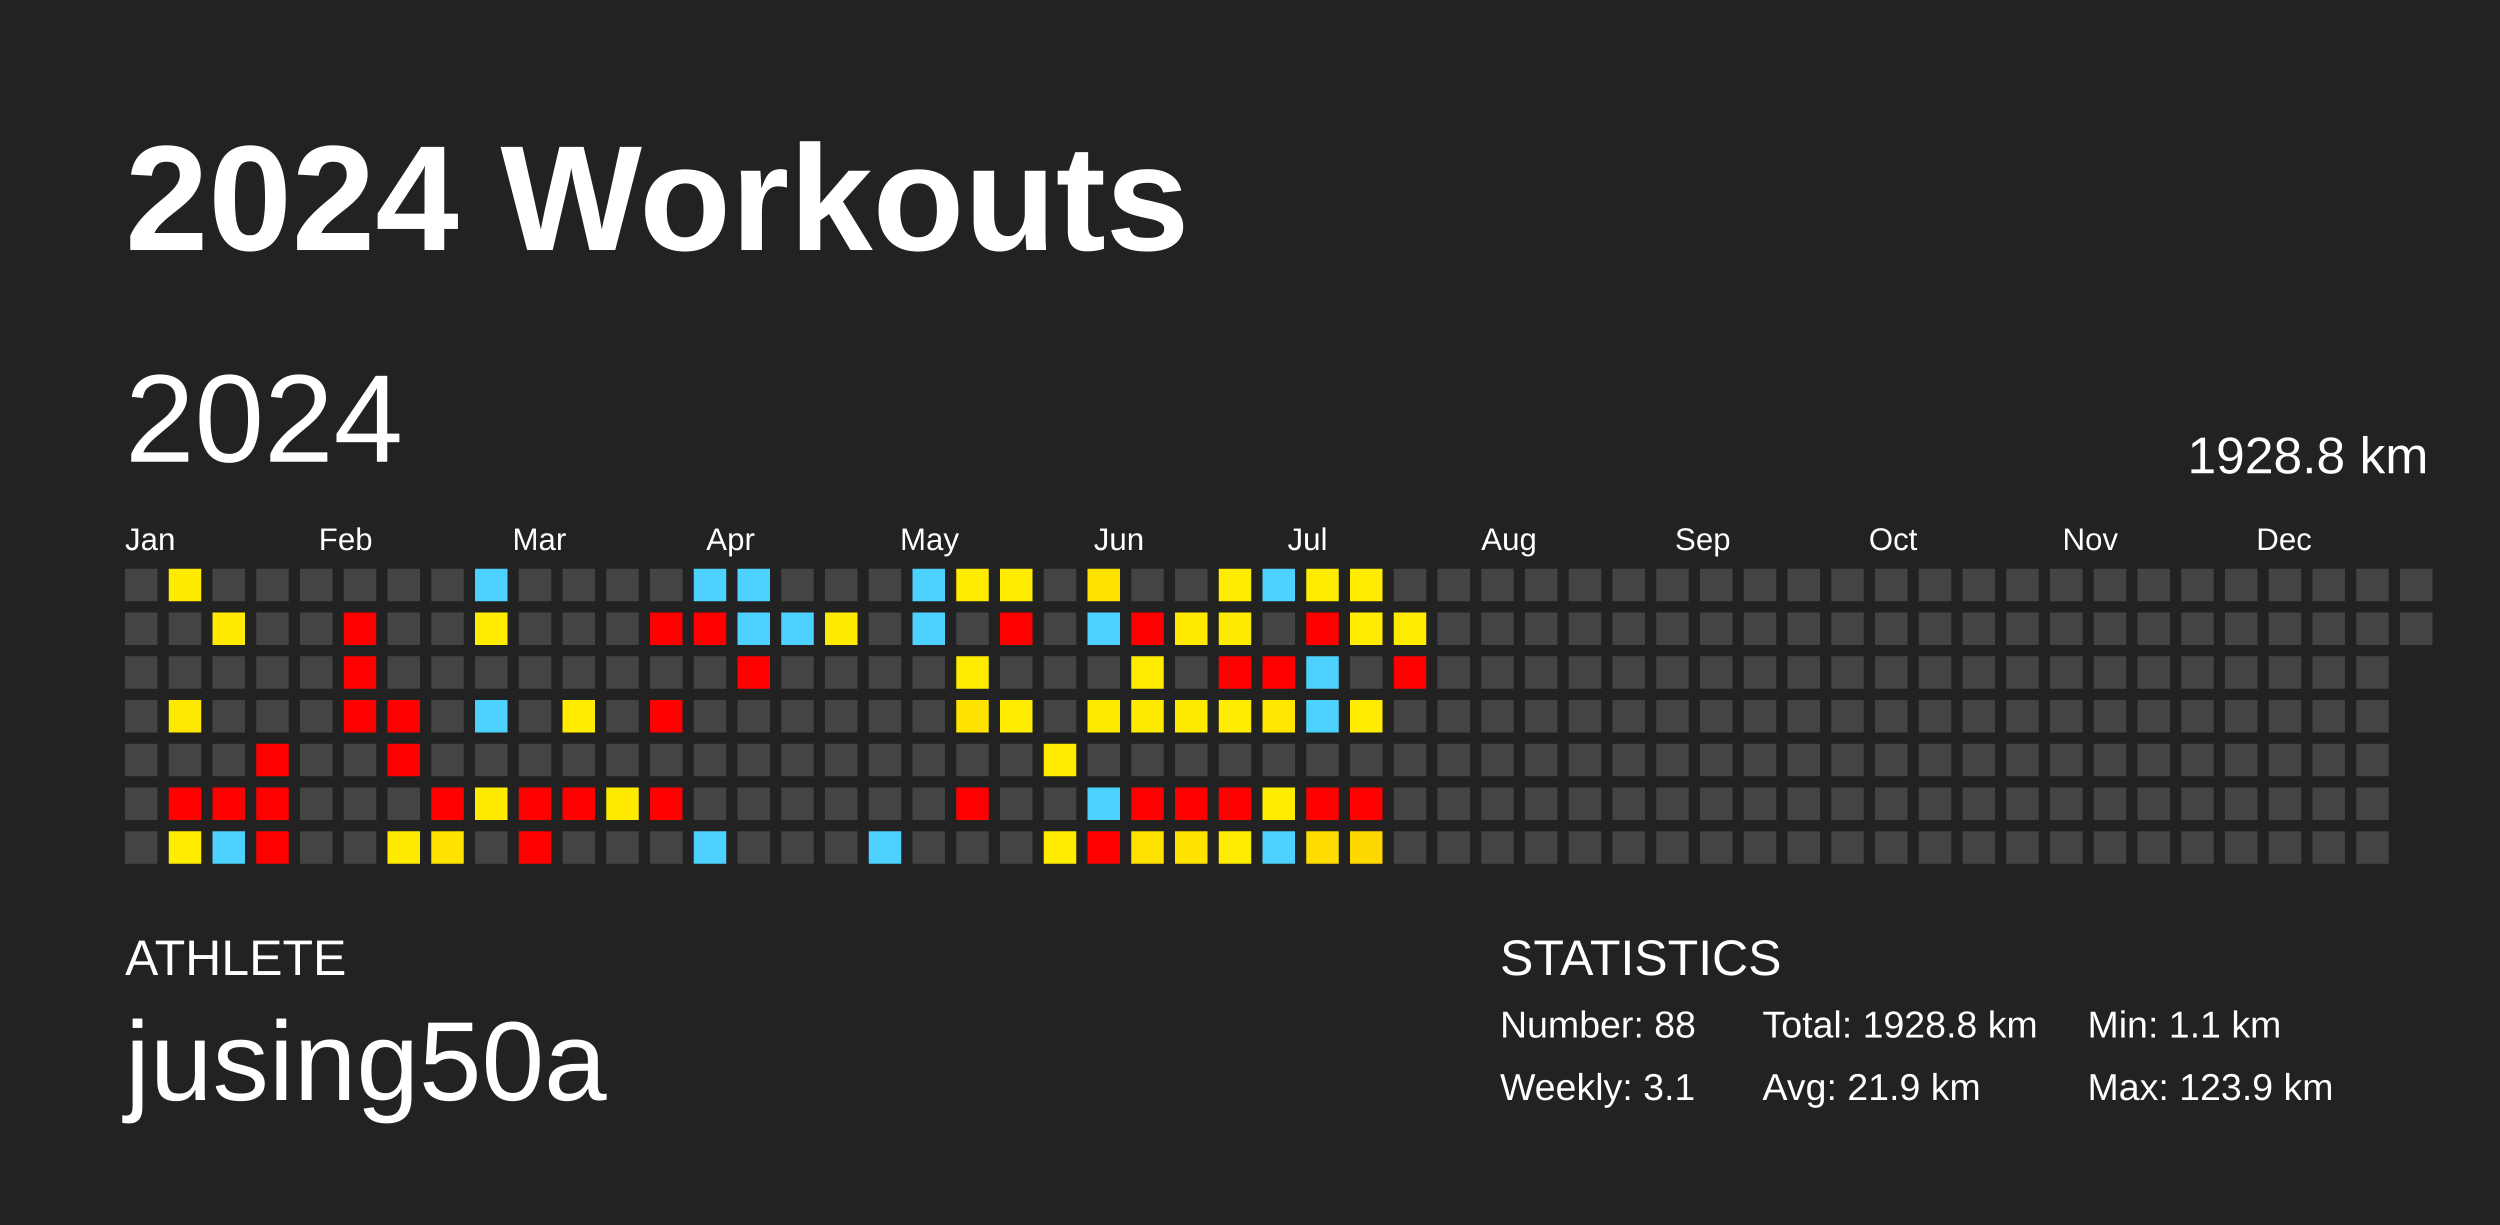
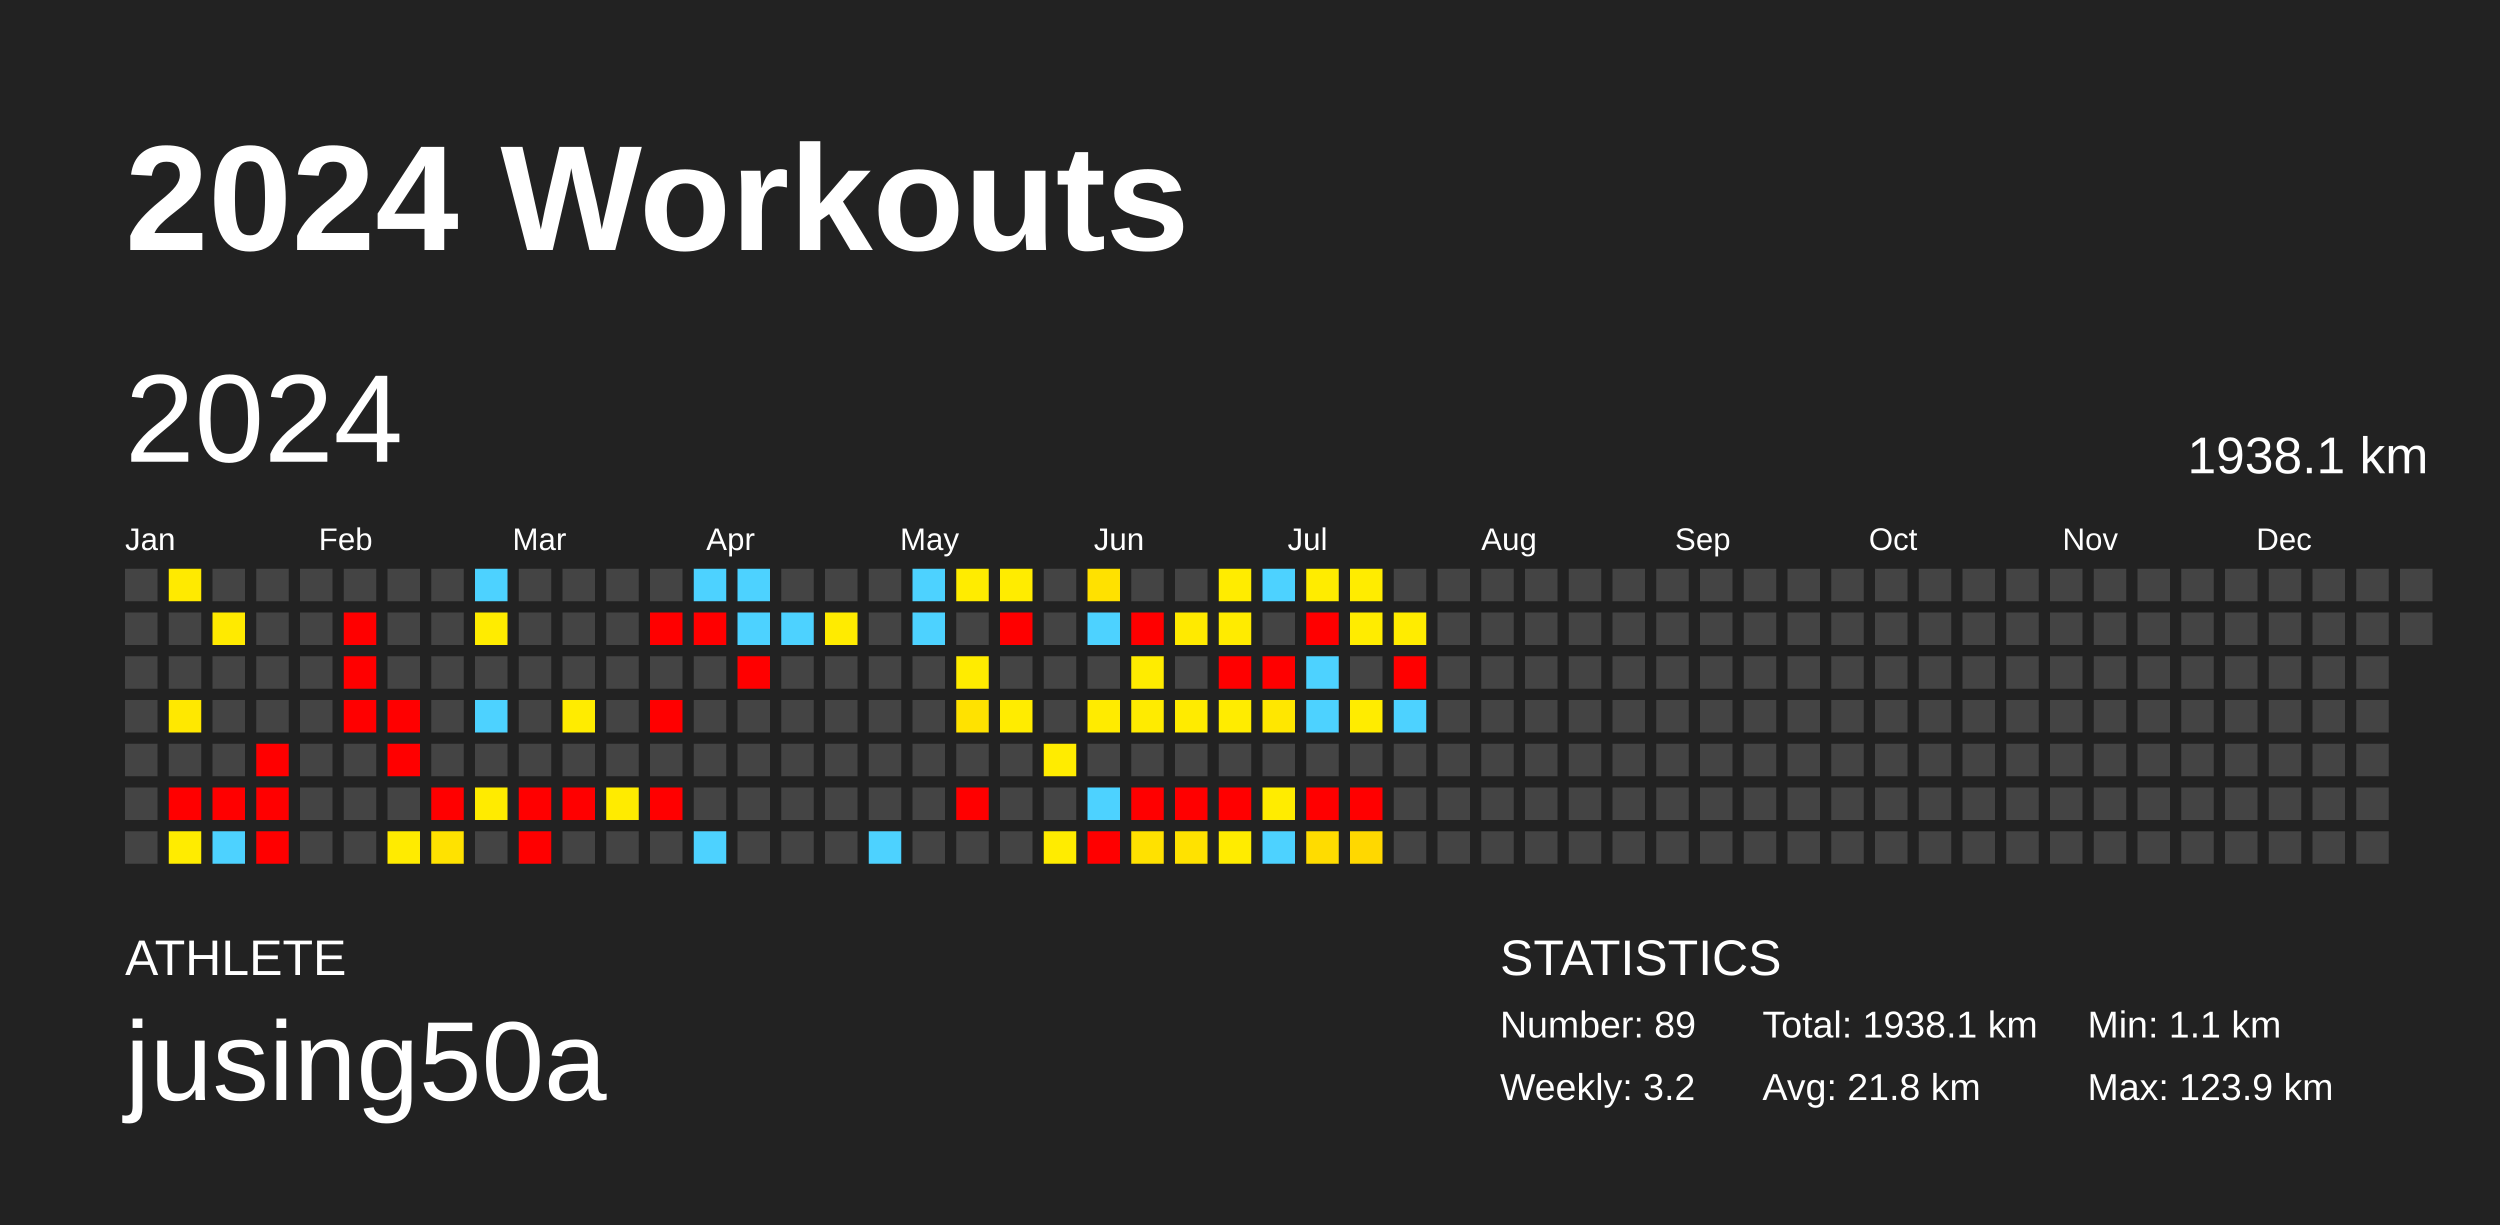
<svg xmlns="http://www.w3.org/2000/svg" baseProfile="full" height="98mm" version="1.1" viewBox="0,0,200,98" width="200mm">
  <defs />
  <rect fill="#222222" height="98" width="200" x="0" y="0" />
  <text fill="#FFFFFF" style="font-size:12px; font-family:Arial; font-weight:bold;" x="10" y="20">2024 Workouts</text>
  <text fill="#FFFFFF" style="font-size:4px; font-family:Arial" x="10" y="78">ATHLETE</text>
  <text fill="#FFFFFF" style="font-size:9px; font-family:Arial" x="10" y="88">jusing50a</text>
  <text fill="#FFFFFF" style="font-size:4px; font-family:Arial" x="120" y="78">STATISTICS</text>
-   <text fill="#FFFFFF" style="font-size:3px; font-family:Arial" x="120" y="83">Number: 88</text>
-   <text fill="#FFFFFF" style="font-size:3px; font-family:Arial" x="120" y="88">Weekly: 3.1</text>
-   <text fill="#FFFFFF" style="font-size:3px; font-family:Arial" x="141" y="83">Total: 1928.8 km</text>
-   <text fill="#FFFFFF" style="font-size:3px; font-family:Arial" x="141" y="88">Avg: 21.9 km</text>
+   <text fill="#FFFFFF" style="font-size:3px; font-family:Arial" x="120" y="83">Number: 89</text>
+   <text fill="#FFFFFF" style="font-size:3px; font-family:Arial" x="120" y="88">Weekly: 3.2</text>
+   <text fill="#FFFFFF" style="font-size:3px; font-family:Arial" x="141" y="83">Total: 1938.1 km</text>
+   <text fill="#FFFFFF" style="font-size:3px; font-family:Arial" x="141" y="88">Avg: 21.8 km</text>
  <text fill="#FFFFFF" style="font-size:3px; font-family:Arial" x="167" y="83">Min: 1.1 km</text>
  <text fill="#FFFFFF" style="font-size:3px; font-family:Arial" x="167" y="88">Max: 123.9 km</text>
  <text dominant-baseline="hanging" fill="#FFFFFF" style="font-size:10.0px; font-family:Arial;" x="10" y="30">2024</text>
-   <text dominant-baseline="hanging" fill="#FFFFFF" style="font-size:4.125px; font-family:Arial;" x="175" y="35">1928.8 km</text>
+   <text dominant-baseline="hanging" fill="#FFFFFF" style="font-size:4.125px; font-family:Arial;" x="175" y="35">1938.1 km</text>
  <text fill="#FFFFFF" style="font-size:2.5px; font-family:Arial" x="10.0" y="44">Jan</text>
  <text fill="#FFFFFF" style="font-size:2.5px; font-family:Arial" x="25.5" y="44">Feb</text>
  <text fill="#FFFFFF" style="font-size:2.5px; font-family:Arial" x="41.0" y="44">Mar</text>
  <text fill="#FFFFFF" style="font-size:2.5px; font-family:Arial" x="56.5" y="44">Apr</text>
  <text fill="#FFFFFF" style="font-size:2.5px; font-family:Arial" x="72.0" y="44">May</text>
  <text fill="#FFFFFF" style="font-size:2.5px; font-family:Arial" x="87.5" y="44">Jun</text>
  <text fill="#FFFFFF" style="font-size:2.5px; font-family:Arial" x="103.0" y="44">Jul</text>
  <text fill="#FFFFFF" style="font-size:2.5px; font-family:Arial" x="118.5" y="44">Aug</text>
  <text fill="#FFFFFF" style="font-size:2.5px; font-family:Arial" x="134.0" y="44">Sep</text>
  <text fill="#FFFFFF" style="font-size:2.5px; font-family:Arial" x="149.5" y="44">Oct</text>
  <text fill="#FFFFFF" style="font-size:2.5px; font-family:Arial" x="165.0" y="44">Nov</text>
  <text fill="#FFFFFF" style="font-size:2.5px; font-family:Arial" x="180.5" y="44">Dec</text>
  <rect fill="#444444" height="2.6" width="2.6" x="10.0" y="45.5" />
  <rect fill="#444444" height="2.6" width="2.6" x="10.0" y="49.0" />
  <rect fill="#444444" height="2.6" width="2.6" x="10.0" y="52.5" />
  <rect fill="#444444" height="2.6" width="2.6" x="10.0" y="56.0" />
  <rect fill="#444444" height="2.6" width="2.6" x="10.0" y="59.5" />
  <rect fill="#444444" height="2.6" width="2.6" x="10.0" y="63.0" />
  <rect fill="#444444" height="2.6" width="2.6" x="10.0" y="66.5" />
  <rect fill="#ffea00" height="2.6" width="2.6" x="13.5" y="45.5" />
  <rect fill="#444444" height="2.6" width="2.6" x="13.5" y="49.0" />
  <rect fill="#444444" height="2.6" width="2.6" x="13.5" y="52.5" />
  <rect fill="#ffe800" height="2.6" width="2.6" x="13.5" y="56.0" />
  <rect fill="#444444" height="2.6" width="2.6" x="13.5" y="59.5" />
  <rect fill="red" height="2.6" width="2.6" x="13.5" y="63.0" />
  <rect fill="#ffec00" height="2.6" width="2.6" x="13.5" y="66.5" />
  <rect fill="#444444" height="2.6" width="2.6" x="17.0" y="45.5" />
  <rect fill="#ffea00" height="2.6" width="2.6" x="17.0" y="49.0" />
  <rect fill="#444444" height="2.6" width="2.6" x="17.0" y="52.5" />
  <rect fill="#444444" height="2.6" width="2.6" x="17.0" y="56.0" />
  <rect fill="#444444" height="2.6" width="2.6" x="17.0" y="59.5" />
  <rect fill="red" height="2.6" width="2.6" x="17.0" y="63.0" />
  <rect fill="#4dd2ff" height="2.6" width="2.6" x="17.0" y="66.5" />
  <rect fill="#444444" height="2.6" width="2.6" x="20.5" y="45.5" />
  <rect fill="#444444" height="2.6" width="2.6" x="20.5" y="49.0" />
  <rect fill="#444444" height="2.6" width="2.6" x="20.5" y="52.5" />
  <rect fill="#444444" height="2.6" width="2.6" x="20.5" y="56.0" />
  <rect fill="red" height="2.6" width="2.6" x="20.5" y="59.5" />
  <rect fill="red" height="2.6" width="2.6" x="20.5" y="63.0" />
  <rect fill="red" height="2.6" width="2.6" x="20.5" y="66.5" />
  <rect fill="#444444" height="2.6" width="2.6" x="24.0" y="45.5" />
  <rect fill="#444444" height="2.6" width="2.6" x="24.0" y="49.0" />
  <rect fill="#444444" height="2.6" width="2.6" x="24.0" y="52.5" />
  <rect fill="#444444" height="2.6" width="2.6" x="24.0" y="56.0" />
  <rect fill="#444444" height="2.6" width="2.6" x="24.0" y="59.5" />
  <rect fill="#444444" height="2.6" width="2.6" x="24.0" y="63.0" />
  <rect fill="#444444" height="2.6" width="2.6" x="24.0" y="66.5" />
  <rect fill="#444444" height="2.6" width="2.6" x="27.5" y="45.5" />
  <rect fill="red" height="2.6" width="2.6" x="27.5" y="49.0" />
  <rect fill="red" height="2.6" width="2.6" x="27.5" y="52.5" />
  <rect fill="red" height="2.6" width="2.6" x="27.5" y="56.0" />
  <rect fill="#444444" height="2.6" width="2.6" x="27.5" y="59.5" />
  <rect fill="#444444" height="2.6" width="2.6" x="27.5" y="63.0" />
  <rect fill="#444444" height="2.6" width="2.6" x="27.5" y="66.5" />
  <rect fill="#444444" height="2.6" width="2.6" x="31.0" y="45.5" />
  <rect fill="#444444" height="2.6" width="2.6" x="31.0" y="49.0" />
  <rect fill="#444444" height="2.6" width="2.6" x="31.0" y="52.5" />
  <rect fill="red" height="2.6" width="2.6" x="31.0" y="56.0" />
  <rect fill="red" height="2.6" width="2.6" x="31.0" y="59.5" />
  <rect fill="#444444" height="2.6" width="2.6" x="31.0" y="63.0" />
  <rect fill="#ffeb00" height="2.6" width="2.6" x="31.0" y="66.5" />
  <rect fill="#444444" height="2.6" width="2.6" x="34.5" y="45.5" />
  <rect fill="#444444" height="2.6" width="2.6" x="34.5" y="49.0" />
  <rect fill="#444444" height="2.6" width="2.6" x="34.5" y="52.5" />
  <rect fill="#444444" height="2.6" width="2.6" x="34.5" y="56.0" />
  <rect fill="#444444" height="2.6" width="2.6" x="34.5" y="59.5" />
  <rect fill="red" height="2.6" width="2.6" x="34.5" y="63.0" />
  <rect fill="#ffe200" height="2.6" width="2.6" x="34.5" y="66.5" />
  <rect fill="#4dd2ff" height="2.6" width="2.6" x="38.0" y="45.5" />
  <rect fill="#ffec00" height="2.6" width="2.6" x="38.0" y="49.0" />
  <rect fill="#444444" height="2.6" width="2.6" x="38.0" y="52.5" />
  <rect fill="#4dd2ff" height="2.6" width="2.6" x="38.0" y="56.0" />
  <rect fill="#444444" height="2.6" width="2.6" x="38.0" y="59.5" />
  <rect fill="#ffeb00" height="2.6" width="2.6" x="38.0" y="63.0" />
  <rect fill="#444444" height="2.6" width="2.6" x="38.0" y="66.5" />
  <rect fill="#444444" height="2.6" width="2.6" x="41.5" y="45.5" />
  <rect fill="#444444" height="2.6" width="2.6" x="41.5" y="49.0" />
  <rect fill="#444444" height="2.6" width="2.6" x="41.5" y="52.5" />
  <rect fill="#444444" height="2.6" width="2.6" x="41.5" y="56.0" />
  <rect fill="#444444" height="2.6" width="2.6" x="41.5" y="59.5" />
  <rect fill="red" height="2.6" width="2.6" x="41.5" y="63.0" />
  <rect fill="red" height="2.6" width="2.6" x="41.5" y="66.5" />
  <rect fill="#444444" height="2.6" width="2.6" x="45.0" y="45.5" />
  <rect fill="#444444" height="2.6" width="2.6" x="45.0" y="49.0" />
  <rect fill="#444444" height="2.6" width="2.6" x="45.0" y="52.5" />
  <rect fill="#ffec00" height="2.6" width="2.6" x="45.0" y="56.0" />
  <rect fill="#444444" height="2.6" width="2.6" x="45.0" y="59.5" />
  <rect fill="red" height="2.6" width="2.6" x="45.0" y="63.0" />
  <rect fill="#444444" height="2.6" width="2.6" x="45.0" y="66.5" />
  <rect fill="#444444" height="2.6" width="2.6" x="48.5" y="45.5" />
  <rect fill="#444444" height="2.6" width="2.6" x="48.5" y="49.0" />
  <rect fill="#444444" height="2.6" width="2.6" x="48.5" y="52.5" />
  <rect fill="#444444" height="2.6" width="2.6" x="48.5" y="56.0" />
  <rect fill="#444444" height="2.6" width="2.6" x="48.5" y="59.5" />
  <rect fill="#ffeb00" height="2.6" width="2.6" x="48.5" y="63.0" />
  <rect fill="#444444" height="2.6" width="2.6" x="48.5" y="66.5" />
  <rect fill="#444444" height="2.6" width="2.6" x="52.0" y="45.5" />
  <rect fill="red" height="2.6" width="2.6" x="52.0" y="49.0" />
  <rect fill="#444444" height="2.6" width="2.6" x="52.0" y="52.5" />
  <rect fill="red" height="2.6" width="2.6" x="52.0" y="56.0" />
  <rect fill="#444444" height="2.6" width="2.6" x="52.0" y="59.5" />
  <rect fill="red" height="2.6" width="2.6" x="52.0" y="63.0" />
  <rect fill="#444444" height="2.6" width="2.6" x="52.0" y="66.5" />
  <rect fill="#4dd2ff" height="2.6" width="2.6" x="55.5" y="45.5" />
  <rect fill="red" height="2.6" width="2.6" x="55.5" y="49.0" />
  <rect fill="#444444" height="2.6" width="2.6" x="55.5" y="52.5" />
  <rect fill="#444444" height="2.6" width="2.6" x="55.5" y="56.0" />
  <rect fill="#444444" height="2.6" width="2.6" x="55.5" y="59.5" />
  <rect fill="#444444" height="2.6" width="2.6" x="55.5" y="63.0" />
  <rect fill="#4dd2ff" height="2.6" width="2.6" x="55.5" y="66.5" />
  <rect fill="#4dd2ff" height="2.6" width="2.6" x="59.0" y="45.5" />
  <rect fill="#4dd2ff" height="2.6" width="2.6" x="59.0" y="49.0" />
  <rect fill="red" height="2.6" width="2.6" x="59.0" y="52.5" />
  <rect fill="#444444" height="2.6" width="2.6" x="59.0" y="56.0" />
  <rect fill="#444444" height="2.6" width="2.6" x="59.0" y="59.5" />
  <rect fill="#444444" height="2.6" width="2.6" x="59.0" y="63.0" />
  <rect fill="#444444" height="2.6" width="2.6" x="59.0" y="66.5" />
  <rect fill="#444444" height="2.6" width="2.6" x="62.5" y="45.5" />
  <rect fill="#4dd2ff" height="2.6" width="2.6" x="62.5" y="49.0" />
  <rect fill="#444444" height="2.6" width="2.6" x="62.5" y="52.5" />
  <rect fill="#444444" height="2.6" width="2.6" x="62.5" y="56.0" />
  <rect fill="#444444" height="2.6" width="2.6" x="62.5" y="59.5" />
  <rect fill="#444444" height="2.6" width="2.6" x="62.5" y="63.0" />
  <rect fill="#444444" height="2.6" width="2.6" x="62.5" y="66.5" />
  <rect fill="#444444" height="2.6" width="2.6" x="66.0" y="45.5" />
  <rect fill="#ffeb00" height="2.6" width="2.6" x="66.0" y="49.0" />
  <rect fill="#444444" height="2.6" width="2.6" x="66.0" y="52.5" />
  <rect fill="#444444" height="2.6" width="2.6" x="66.0" y="56.0" />
  <rect fill="#444444" height="2.6" width="2.6" x="66.0" y="59.5" />
  <rect fill="#444444" height="2.6" width="2.6" x="66.0" y="63.0" />
  <rect fill="#444444" height="2.6" width="2.6" x="66.0" y="66.5" />
  <rect fill="#444444" height="2.6" width="2.6" x="69.5" y="45.5" />
  <rect fill="#444444" height="2.6" width="2.6" x="69.5" y="49.0" />
  <rect fill="#444444" height="2.6" width="2.6" x="69.5" y="52.5" />
  <rect fill="#444444" height="2.6" width="2.6" x="69.5" y="56.0" />
  <rect fill="#444444" height="2.6" width="2.6" x="69.5" y="59.5" />
  <rect fill="#444444" height="2.6" width="2.6" x="69.5" y="63.0" />
  <rect fill="#4dd2ff" height="2.6" width="2.6" x="69.5" y="66.5" />
  <rect fill="#4dd2ff" height="2.6" width="2.6" x="73.0" y="45.5" />
  <rect fill="#4dd2ff" height="2.6" width="2.6" x="73.0" y="49.0" />
  <rect fill="#444444" height="2.6" width="2.6" x="73.0" y="52.5" />
  <rect fill="#444444" height="2.6" width="2.6" x="73.0" y="56.0" />
  <rect fill="#444444" height="2.6" width="2.6" x="73.0" y="59.5" />
  <rect fill="#444444" height="2.6" width="2.6" x="73.0" y="63.0" />
  <rect fill="#444444" height="2.6" width="2.6" x="73.0" y="66.5" />
  <rect fill="#ffec00" height="2.6" width="2.6" x="76.5" y="45.5" />
  <rect fill="#444444" height="2.6" width="2.6" x="76.5" y="49.0" />
  <rect fill="#ffec00" height="2.6" width="2.6" x="76.5" y="52.5" />
  <rect fill="#ffe200" height="2.6" width="2.6" x="76.5" y="56.0" />
  <rect fill="#444444" height="2.6" width="2.6" x="76.5" y="59.5" />
  <rect fill="red" height="2.6" width="2.6" x="76.5" y="63.0" />
  <rect fill="#444444" height="2.6" width="2.6" x="76.5" y="66.5" />
  <rect fill="#ffec00" height="2.6" width="2.6" x="80.0" y="45.5" />
  <rect fill="red" height="2.6" width="2.6" x="80.0" y="49.0" />
  <rect fill="#444444" height="2.6" width="2.6" x="80.0" y="52.5" />
  <rect fill="#ffec00" height="2.6" width="2.6" x="80.0" y="56.0" />
  <rect fill="#444444" height="2.6" width="2.6" x="80.0" y="59.5" />
  <rect fill="#444444" height="2.6" width="2.6" x="80.0" y="63.0" />
  <rect fill="#444444" height="2.6" width="2.6" x="80.0" y="66.5" />
  <rect fill="#444444" height="2.6" width="2.6" x="83.5" y="45.5" />
  <rect fill="#444444" height="2.6" width="2.6" x="83.5" y="49.0" />
  <rect fill="#444444" height="2.6" width="2.6" x="83.5" y="52.5" />
  <rect fill="#444444" height="2.6" width="2.6" x="83.5" y="56.0" />
  <rect fill="#ffec00" height="2.6" width="2.6" x="83.5" y="59.5" />
  <rect fill="#444444" height="2.6" width="2.6" x="83.5" y="63.0" />
  <rect fill="#ffec00" height="2.6" width="2.6" x="83.5" y="66.5" />
  <rect fill="#ffe100" height="2.6" width="2.6" x="87.0" y="45.5" />
  <rect fill="#4dd2ff" height="2.6" width="2.6" x="87.0" y="49.0" />
  <rect fill="#444444" height="2.6" width="2.6" x="87.0" y="52.5" />
  <rect fill="#ffeb00" height="2.6" width="2.6" x="87.0" y="56.0" />
  <rect fill="#444444" height="2.6" width="2.6" x="87.0" y="59.5" />
  <rect fill="#4dd2ff" height="2.6" width="2.6" x="87.0" y="63.0" />
  <rect fill="red" height="2.6" width="2.6" x="87.0" y="66.5" />
  <rect fill="#444444" height="2.6" width="2.6" x="90.5" y="45.5" />
  <rect fill="red" height="2.6" width="2.6" x="90.5" y="49.0" />
  <rect fill="#ffec00" height="2.6" width="2.6" x="90.5" y="52.5" />
  <rect fill="#ffeb00" height="2.6" width="2.6" x="90.5" y="56.0" />
  <rect fill="#444444" height="2.6" width="2.6" x="90.5" y="59.5" />
  <rect fill="red" height="2.6" width="2.6" x="90.5" y="63.0" />
  <rect fill="#ffe100" height="2.6" width="2.6" x="90.5" y="66.5" />
  <rect fill="#444444" height="2.6" width="2.6" x="94.0" y="45.5" />
  <rect fill="#ffea00" height="2.6" width="2.6" x="94.0" y="49.0" />
  <rect fill="#444444" height="2.6" width="2.6" x="94.0" y="52.5" />
  <rect fill="#ffeb00" height="2.6" width="2.6" x="94.0" y="56.0" />
  <rect fill="#444444" height="2.6" width="2.6" x="94.0" y="59.5" />
  <rect fill="red" height="2.6" width="2.6" x="94.0" y="63.0" />
  <rect fill="#ffe200" height="2.6" width="2.6" x="94.0" y="66.5" />
  <rect fill="#ffec00" height="2.6" width="2.6" x="97.5" y="45.5" />
  <rect fill="#ffeb00" height="2.6" width="2.6" x="97.5" y="49.0" />
  <rect fill="red" height="2.6" width="2.6" x="97.5" y="52.5" />
  <rect fill="#ffec00" height="2.6" width="2.6" x="97.5" y="56.0" />
  <rect fill="#444444" height="2.6" width="2.6" x="97.5" y="59.5" />
  <rect fill="red" height="2.6" width="2.6" x="97.5" y="63.0" />
  <rect fill="#ffec00" height="2.6" width="2.6" x="97.5" y="66.5" />
  <rect fill="#4dd2ff" height="2.6" width="2.6" x="101.0" y="45.5" />
  <rect fill="#444444" height="2.6" width="2.6" x="101.0" y="49.0" />
  <rect fill="red" height="2.6" width="2.6" x="101.0" y="52.5" />
  <rect fill="#ffe700" height="2.6" width="2.6" x="101.0" y="56.0" />
  <rect fill="#444444" height="2.6" width="2.6" x="101.0" y="59.5" />
  <rect fill="#ffec00" height="2.6" width="2.6" x="101.0" y="63.0" />
  <rect fill="#4dd2ff" height="2.6" width="2.6" x="101.0" y="66.5" />
  <rect fill="#ffec00" height="2.6" width="2.6" x="104.5" y="45.5" />
  <rect fill="red" height="2.6" width="2.6" x="104.5" y="49.0" />
  <rect fill="#4dd2ff" height="2.6" width="2.6" x="104.5" y="52.5" />
  <rect fill="#4dd2ff" height="2.6" width="2.6" x="104.5" y="56.0" />
  <rect fill="#444444" height="2.6" width="2.6" x="104.5" y="59.5" />
  <rect fill="red" height="2.6" width="2.6" x="104.5" y="63.0" />
  <rect fill="#ffdc00" height="2.6" width="2.6" x="104.5" y="66.5" />
  <rect fill="#ffec00" height="2.6" width="2.6" x="108.0" y="45.5" />
  <rect fill="#ffec00" height="2.6" width="2.6" x="108.0" y="49.0" />
  <rect fill="#444444" height="2.6" width="2.6" x="108.0" y="52.5" />
  <rect fill="#ffec00" height="2.6" width="2.6" x="108.0" y="56.0" />
  <rect fill="#444444" height="2.6" width="2.6" x="108.0" y="59.5" />
  <rect fill="red" height="2.6" width="2.6" x="108.0" y="63.0" />
  <rect fill="#ffd800" height="2.6" width="2.6" x="108.0" y="66.5" />
  <rect fill="#444444" height="2.6" width="2.6" x="111.5" y="45.5" />
  <rect fill="#ffec00" height="2.6" width="2.6" x="111.5" y="49.0" />
  <rect fill="red" height="2.6" width="2.6" x="111.5" y="52.5" />
-   <rect fill="#444444" height="2.6" width="2.6" x="111.5" y="56.0" />
+   <rect fill="#4dd2ff" height="2.6" width="2.6" x="111.5" y="56.0" />
  <rect fill="#444444" height="2.6" width="2.6" x="111.5" y="59.5" />
  <rect fill="#444444" height="2.6" width="2.6" x="111.5" y="63.0" />
  <rect fill="#444444" height="2.6" width="2.6" x="111.5" y="66.5" />
  <rect fill="#444444" height="2.6" width="2.6" x="115.0" y="45.5" />
  <rect fill="#444444" height="2.6" width="2.6" x="115.0" y="49.0" />
  <rect fill="#444444" height="2.6" width="2.6" x="115.0" y="52.5" />
  <rect fill="#444444" height="2.6" width="2.6" x="115.0" y="56.0" />
  <rect fill="#444444" height="2.6" width="2.6" x="115.0" y="59.5" />
  <rect fill="#444444" height="2.6" width="2.6" x="115.0" y="63.0" />
  <rect fill="#444444" height="2.6" width="2.6" x="115.0" y="66.5" />
  <rect fill="#444444" height="2.6" width="2.6" x="118.5" y="45.5" />
  <rect fill="#444444" height="2.6" width="2.6" x="118.5" y="49.0" />
  <rect fill="#444444" height="2.6" width="2.6" x="118.5" y="52.5" />
  <rect fill="#444444" height="2.6" width="2.6" x="118.5" y="56.0" />
  <rect fill="#444444" height="2.6" width="2.6" x="118.5" y="59.5" />
  <rect fill="#444444" height="2.6" width="2.6" x="118.5" y="63.0" />
  <rect fill="#444444" height="2.6" width="2.6" x="118.5" y="66.5" />
  <rect fill="#444444" height="2.6" width="2.6" x="122.0" y="45.5" />
  <rect fill="#444444" height="2.6" width="2.6" x="122.0" y="49.0" />
  <rect fill="#444444" height="2.6" width="2.6" x="122.0" y="52.5" />
  <rect fill="#444444" height="2.6" width="2.6" x="122.0" y="56.0" />
  <rect fill="#444444" height="2.6" width="2.6" x="122.0" y="59.5" />
  <rect fill="#444444" height="2.6" width="2.6" x="122.0" y="63.0" />
  <rect fill="#444444" height="2.6" width="2.6" x="122.0" y="66.5" />
  <rect fill="#444444" height="2.6" width="2.6" x="125.5" y="45.5" />
  <rect fill="#444444" height="2.6" width="2.6" x="125.5" y="49.0" />
  <rect fill="#444444" height="2.6" width="2.6" x="125.5" y="52.5" />
  <rect fill="#444444" height="2.6" width="2.6" x="125.5" y="56.0" />
  <rect fill="#444444" height="2.6" width="2.6" x="125.5" y="59.5" />
  <rect fill="#444444" height="2.6" width="2.6" x="125.5" y="63.0" />
  <rect fill="#444444" height="2.6" width="2.6" x="125.5" y="66.5" />
  <rect fill="#444444" height="2.6" width="2.6" x="129.0" y="45.5" />
  <rect fill="#444444" height="2.6" width="2.6" x="129.0" y="49.0" />
  <rect fill="#444444" height="2.6" width="2.6" x="129.0" y="52.5" />
  <rect fill="#444444" height="2.6" width="2.6" x="129.0" y="56.0" />
  <rect fill="#444444" height="2.6" width="2.6" x="129.0" y="59.5" />
  <rect fill="#444444" height="2.6" width="2.6" x="129.0" y="63.0" />
  <rect fill="#444444" height="2.6" width="2.6" x="129.0" y="66.5" />
  <rect fill="#444444" height="2.6" width="2.6" x="132.5" y="45.5" />
  <rect fill="#444444" height="2.6" width="2.6" x="132.5" y="49.0" />
  <rect fill="#444444" height="2.6" width="2.6" x="132.5" y="52.5" />
  <rect fill="#444444" height="2.6" width="2.6" x="132.5" y="56.0" />
  <rect fill="#444444" height="2.6" width="2.6" x="132.5" y="59.5" />
  <rect fill="#444444" height="2.6" width="2.6" x="132.5" y="63.0" />
  <rect fill="#444444" height="2.6" width="2.6" x="132.5" y="66.5" />
  <rect fill="#444444" height="2.6" width="2.6" x="136.0" y="45.5" />
  <rect fill="#444444" height="2.6" width="2.6" x="136.0" y="49.0" />
  <rect fill="#444444" height="2.6" width="2.6" x="136.0" y="52.5" />
  <rect fill="#444444" height="2.6" width="2.6" x="136.0" y="56.0" />
  <rect fill="#444444" height="2.6" width="2.6" x="136.0" y="59.5" />
  <rect fill="#444444" height="2.6" width="2.6" x="136.0" y="63.0" />
  <rect fill="#444444" height="2.6" width="2.6" x="136.0" y="66.5" />
  <rect fill="#444444" height="2.6" width="2.6" x="139.5" y="45.5" />
  <rect fill="#444444" height="2.6" width="2.6" x="139.5" y="49.0" />
  <rect fill="#444444" height="2.6" width="2.6" x="139.5" y="52.5" />
  <rect fill="#444444" height="2.6" width="2.6" x="139.5" y="56.0" />
  <rect fill="#444444" height="2.6" width="2.6" x="139.5" y="59.5" />
  <rect fill="#444444" height="2.6" width="2.6" x="139.5" y="63.0" />
  <rect fill="#444444" height="2.6" width="2.6" x="139.5" y="66.5" />
  <rect fill="#444444" height="2.6" width="2.6" x="143.0" y="45.5" />
  <rect fill="#444444" height="2.6" width="2.6" x="143.0" y="49.0" />
  <rect fill="#444444" height="2.6" width="2.6" x="143.0" y="52.5" />
  <rect fill="#444444" height="2.6" width="2.6" x="143.0" y="56.0" />
  <rect fill="#444444" height="2.6" width="2.6" x="143.0" y="59.5" />
  <rect fill="#444444" height="2.6" width="2.6" x="143.0" y="63.0" />
  <rect fill="#444444" height="2.6" width="2.6" x="143.0" y="66.5" />
  <rect fill="#444444" height="2.6" width="2.6" x="146.5" y="45.5" />
  <rect fill="#444444" height="2.6" width="2.6" x="146.5" y="49.0" />
  <rect fill="#444444" height="2.6" width="2.6" x="146.5" y="52.5" />
  <rect fill="#444444" height="2.6" width="2.6" x="146.5" y="56.0" />
  <rect fill="#444444" height="2.6" width="2.6" x="146.5" y="59.5" />
  <rect fill="#444444" height="2.6" width="2.6" x="146.5" y="63.0" />
  <rect fill="#444444" height="2.6" width="2.6" x="146.5" y="66.5" />
  <rect fill="#444444" height="2.6" width="2.6" x="150.0" y="45.5" />
  <rect fill="#444444" height="2.6" width="2.6" x="150.0" y="49.0" />
  <rect fill="#444444" height="2.6" width="2.6" x="150.0" y="52.5" />
  <rect fill="#444444" height="2.6" width="2.6" x="150.0" y="56.0" />
  <rect fill="#444444" height="2.6" width="2.6" x="150.0" y="59.5" />
  <rect fill="#444444" height="2.6" width="2.6" x="150.0" y="63.0" />
  <rect fill="#444444" height="2.6" width="2.6" x="150.0" y="66.5" />
  <rect fill="#444444" height="2.6" width="2.6" x="153.5" y="45.5" />
  <rect fill="#444444" height="2.6" width="2.6" x="153.5" y="49.0" />
  <rect fill="#444444" height="2.6" width="2.6" x="153.5" y="52.5" />
  <rect fill="#444444" height="2.6" width="2.6" x="153.5" y="56.0" />
  <rect fill="#444444" height="2.6" width="2.6" x="153.5" y="59.5" />
  <rect fill="#444444" height="2.6" width="2.6" x="153.5" y="63.0" />
  <rect fill="#444444" height="2.6" width="2.6" x="153.5" y="66.5" />
  <rect fill="#444444" height="2.6" width="2.6" x="157.0" y="45.5" />
  <rect fill="#444444" height="2.6" width="2.6" x="157.0" y="49.0" />
  <rect fill="#444444" height="2.6" width="2.6" x="157.0" y="52.5" />
  <rect fill="#444444" height="2.6" width="2.6" x="157.0" y="56.0" />
  <rect fill="#444444" height="2.6" width="2.6" x="157.0" y="59.5" />
  <rect fill="#444444" height="2.6" width="2.6" x="157.0" y="63.0" />
  <rect fill="#444444" height="2.6" width="2.6" x="157.0" y="66.5" />
  <rect fill="#444444" height="2.6" width="2.6" x="160.5" y="45.5" />
  <rect fill="#444444" height="2.6" width="2.6" x="160.5" y="49.0" />
  <rect fill="#444444" height="2.6" width="2.6" x="160.5" y="52.5" />
  <rect fill="#444444" height="2.6" width="2.6" x="160.5" y="56.0" />
  <rect fill="#444444" height="2.6" width="2.6" x="160.5" y="59.5" />
  <rect fill="#444444" height="2.6" width="2.6" x="160.5" y="63.0" />
  <rect fill="#444444" height="2.6" width="2.6" x="160.5" y="66.5" />
  <rect fill="#444444" height="2.6" width="2.6" x="164.0" y="45.5" />
  <rect fill="#444444" height="2.6" width="2.6" x="164.0" y="49.0" />
  <rect fill="#444444" height="2.6" width="2.6" x="164.0" y="52.5" />
  <rect fill="#444444" height="2.6" width="2.6" x="164.0" y="56.0" />
  <rect fill="#444444" height="2.6" width="2.6" x="164.0" y="59.5" />
  <rect fill="#444444" height="2.6" width="2.6" x="164.0" y="63.0" />
  <rect fill="#444444" height="2.6" width="2.6" x="164.0" y="66.5" />
  <rect fill="#444444" height="2.6" width="2.6" x="167.5" y="45.5" />
  <rect fill="#444444" height="2.6" width="2.6" x="167.5" y="49.0" />
  <rect fill="#444444" height="2.6" width="2.6" x="167.5" y="52.5" />
  <rect fill="#444444" height="2.6" width="2.6" x="167.5" y="56.0" />
  <rect fill="#444444" height="2.6" width="2.6" x="167.5" y="59.5" />
  <rect fill="#444444" height="2.6" width="2.6" x="167.5" y="63.0" />
  <rect fill="#444444" height="2.6" width="2.6" x="167.5" y="66.5" />
  <rect fill="#444444" height="2.6" width="2.6" x="171.0" y="45.5" />
  <rect fill="#444444" height="2.6" width="2.6" x="171.0" y="49.0" />
  <rect fill="#444444" height="2.6" width="2.6" x="171.0" y="52.5" />
  <rect fill="#444444" height="2.6" width="2.6" x="171.0" y="56.0" />
  <rect fill="#444444" height="2.6" width="2.6" x="171.0" y="59.5" />
  <rect fill="#444444" height="2.6" width="2.6" x="171.0" y="63.0" />
  <rect fill="#444444" height="2.6" width="2.6" x="171.0" y="66.5" />
  <rect fill="#444444" height="2.6" width="2.6" x="174.5" y="45.5" />
  <rect fill="#444444" height="2.6" width="2.6" x="174.5" y="49.0" />
  <rect fill="#444444" height="2.6" width="2.6" x="174.5" y="52.5" />
  <rect fill="#444444" height="2.6" width="2.6" x="174.5" y="56.0" />
  <rect fill="#444444" height="2.6" width="2.6" x="174.5" y="59.5" />
  <rect fill="#444444" height="2.6" width="2.6" x="174.5" y="63.0" />
  <rect fill="#444444" height="2.6" width="2.6" x="174.5" y="66.5" />
  <rect fill="#444444" height="2.6" width="2.6" x="178.0" y="45.5" />
  <rect fill="#444444" height="2.6" width="2.6" x="178.0" y="49.0" />
  <rect fill="#444444" height="2.6" width="2.6" x="178.0" y="52.5" />
  <rect fill="#444444" height="2.6" width="2.6" x="178.0" y="56.0" />
  <rect fill="#444444" height="2.6" width="2.6" x="178.0" y="59.5" />
  <rect fill="#444444" height="2.6" width="2.6" x="178.0" y="63.0" />
  <rect fill="#444444" height="2.6" width="2.6" x="178.0" y="66.5" />
  <rect fill="#444444" height="2.6" width="2.6" x="181.5" y="45.5" />
  <rect fill="#444444" height="2.6" width="2.6" x="181.5" y="49.0" />
  <rect fill="#444444" height="2.6" width="2.6" x="181.5" y="52.5" />
  <rect fill="#444444" height="2.6" width="2.6" x="181.5" y="56.0" />
  <rect fill="#444444" height="2.6" width="2.6" x="181.5" y="59.5" />
  <rect fill="#444444" height="2.6" width="2.6" x="181.5" y="63.0" />
  <rect fill="#444444" height="2.6" width="2.6" x="181.5" y="66.5" />
  <rect fill="#444444" height="2.6" width="2.6" x="185.0" y="45.5" />
  <rect fill="#444444" height="2.6" width="2.6" x="185.0" y="49.0" />
  <rect fill="#444444" height="2.6" width="2.6" x="185.0" y="52.5" />
  <rect fill="#444444" height="2.6" width="2.6" x="185.0" y="56.0" />
  <rect fill="#444444" height="2.6" width="2.6" x="185.0" y="59.5" />
  <rect fill="#444444" height="2.6" width="2.6" x="185.0" y="63.0" />
  <rect fill="#444444" height="2.6" width="2.6" x="185.0" y="66.5" />
  <rect fill="#444444" height="2.6" width="2.6" x="188.5" y="45.5" />
  <rect fill="#444444" height="2.6" width="2.6" x="188.5" y="49.0" />
  <rect fill="#444444" height="2.6" width="2.6" x="188.5" y="52.5" />
  <rect fill="#444444" height="2.6" width="2.6" x="188.5" y="56.0" />
  <rect fill="#444444" height="2.6" width="2.6" x="188.5" y="59.5" />
  <rect fill="#444444" height="2.6" width="2.6" x="188.5" y="63.0" />
  <rect fill="#444444" height="2.6" width="2.6" x="188.5" y="66.5" />
  <rect fill="#444444" height="2.6" width="2.6" x="192.0" y="45.5" />
  <rect fill="#444444" height="2.6" width="2.6" x="192.0" y="49.0" />
</svg>
